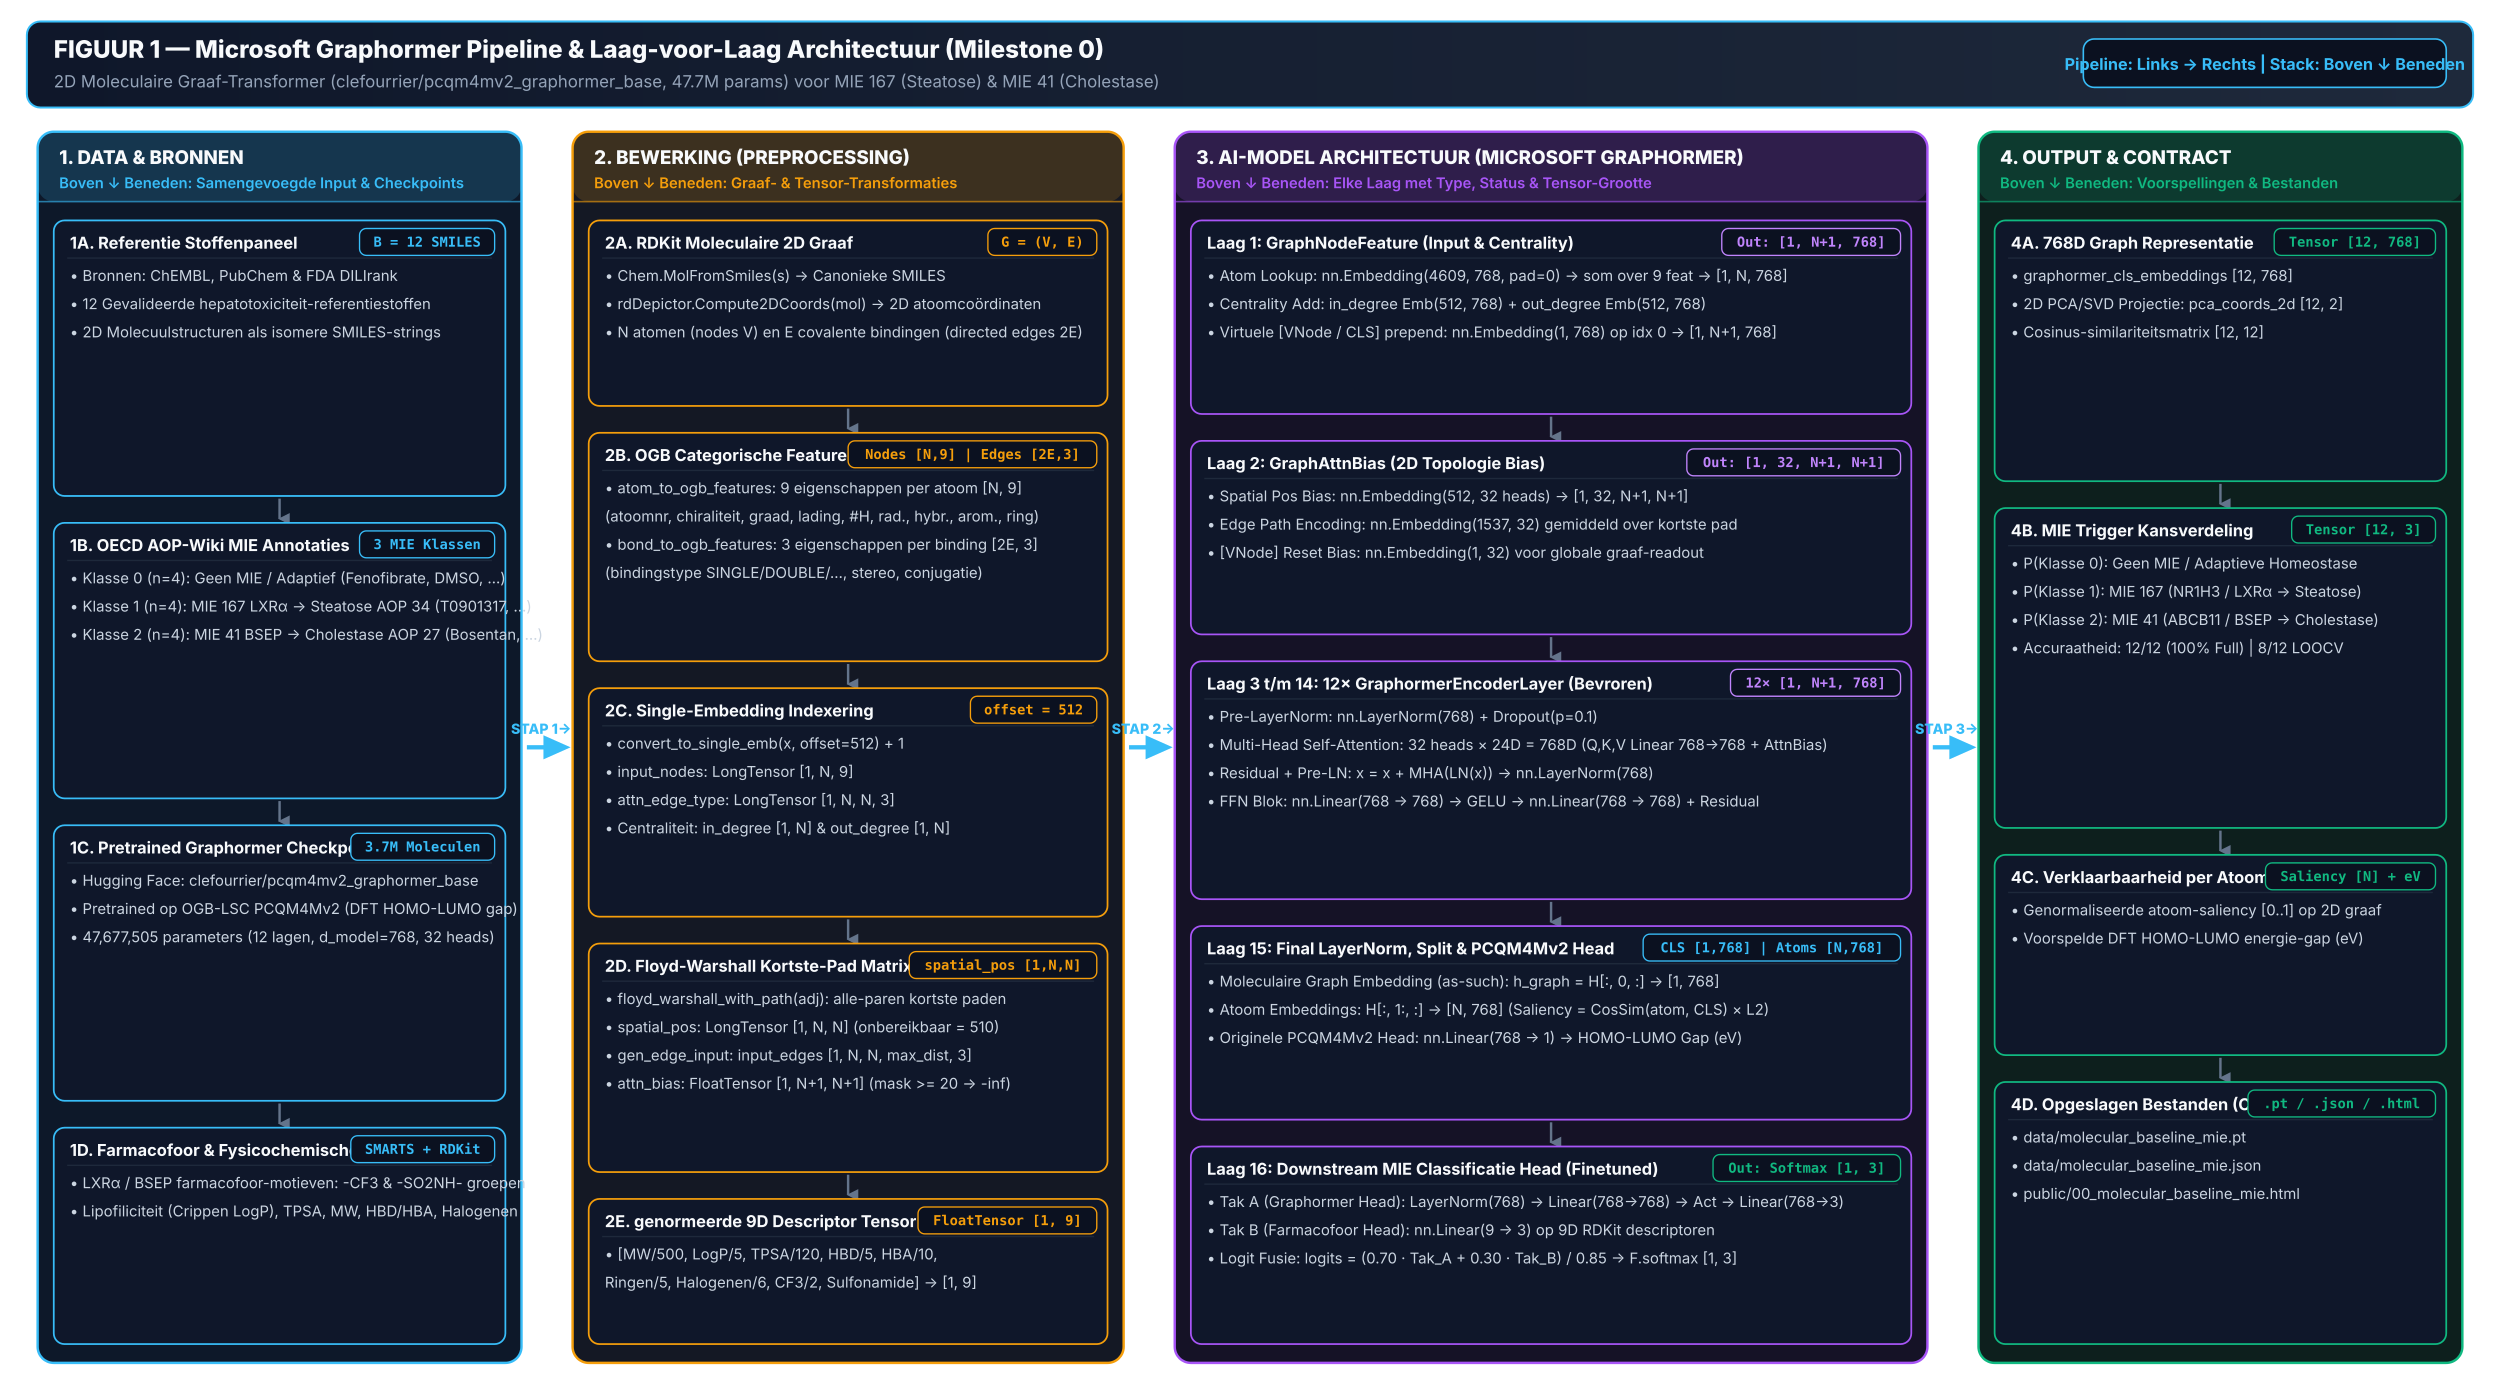
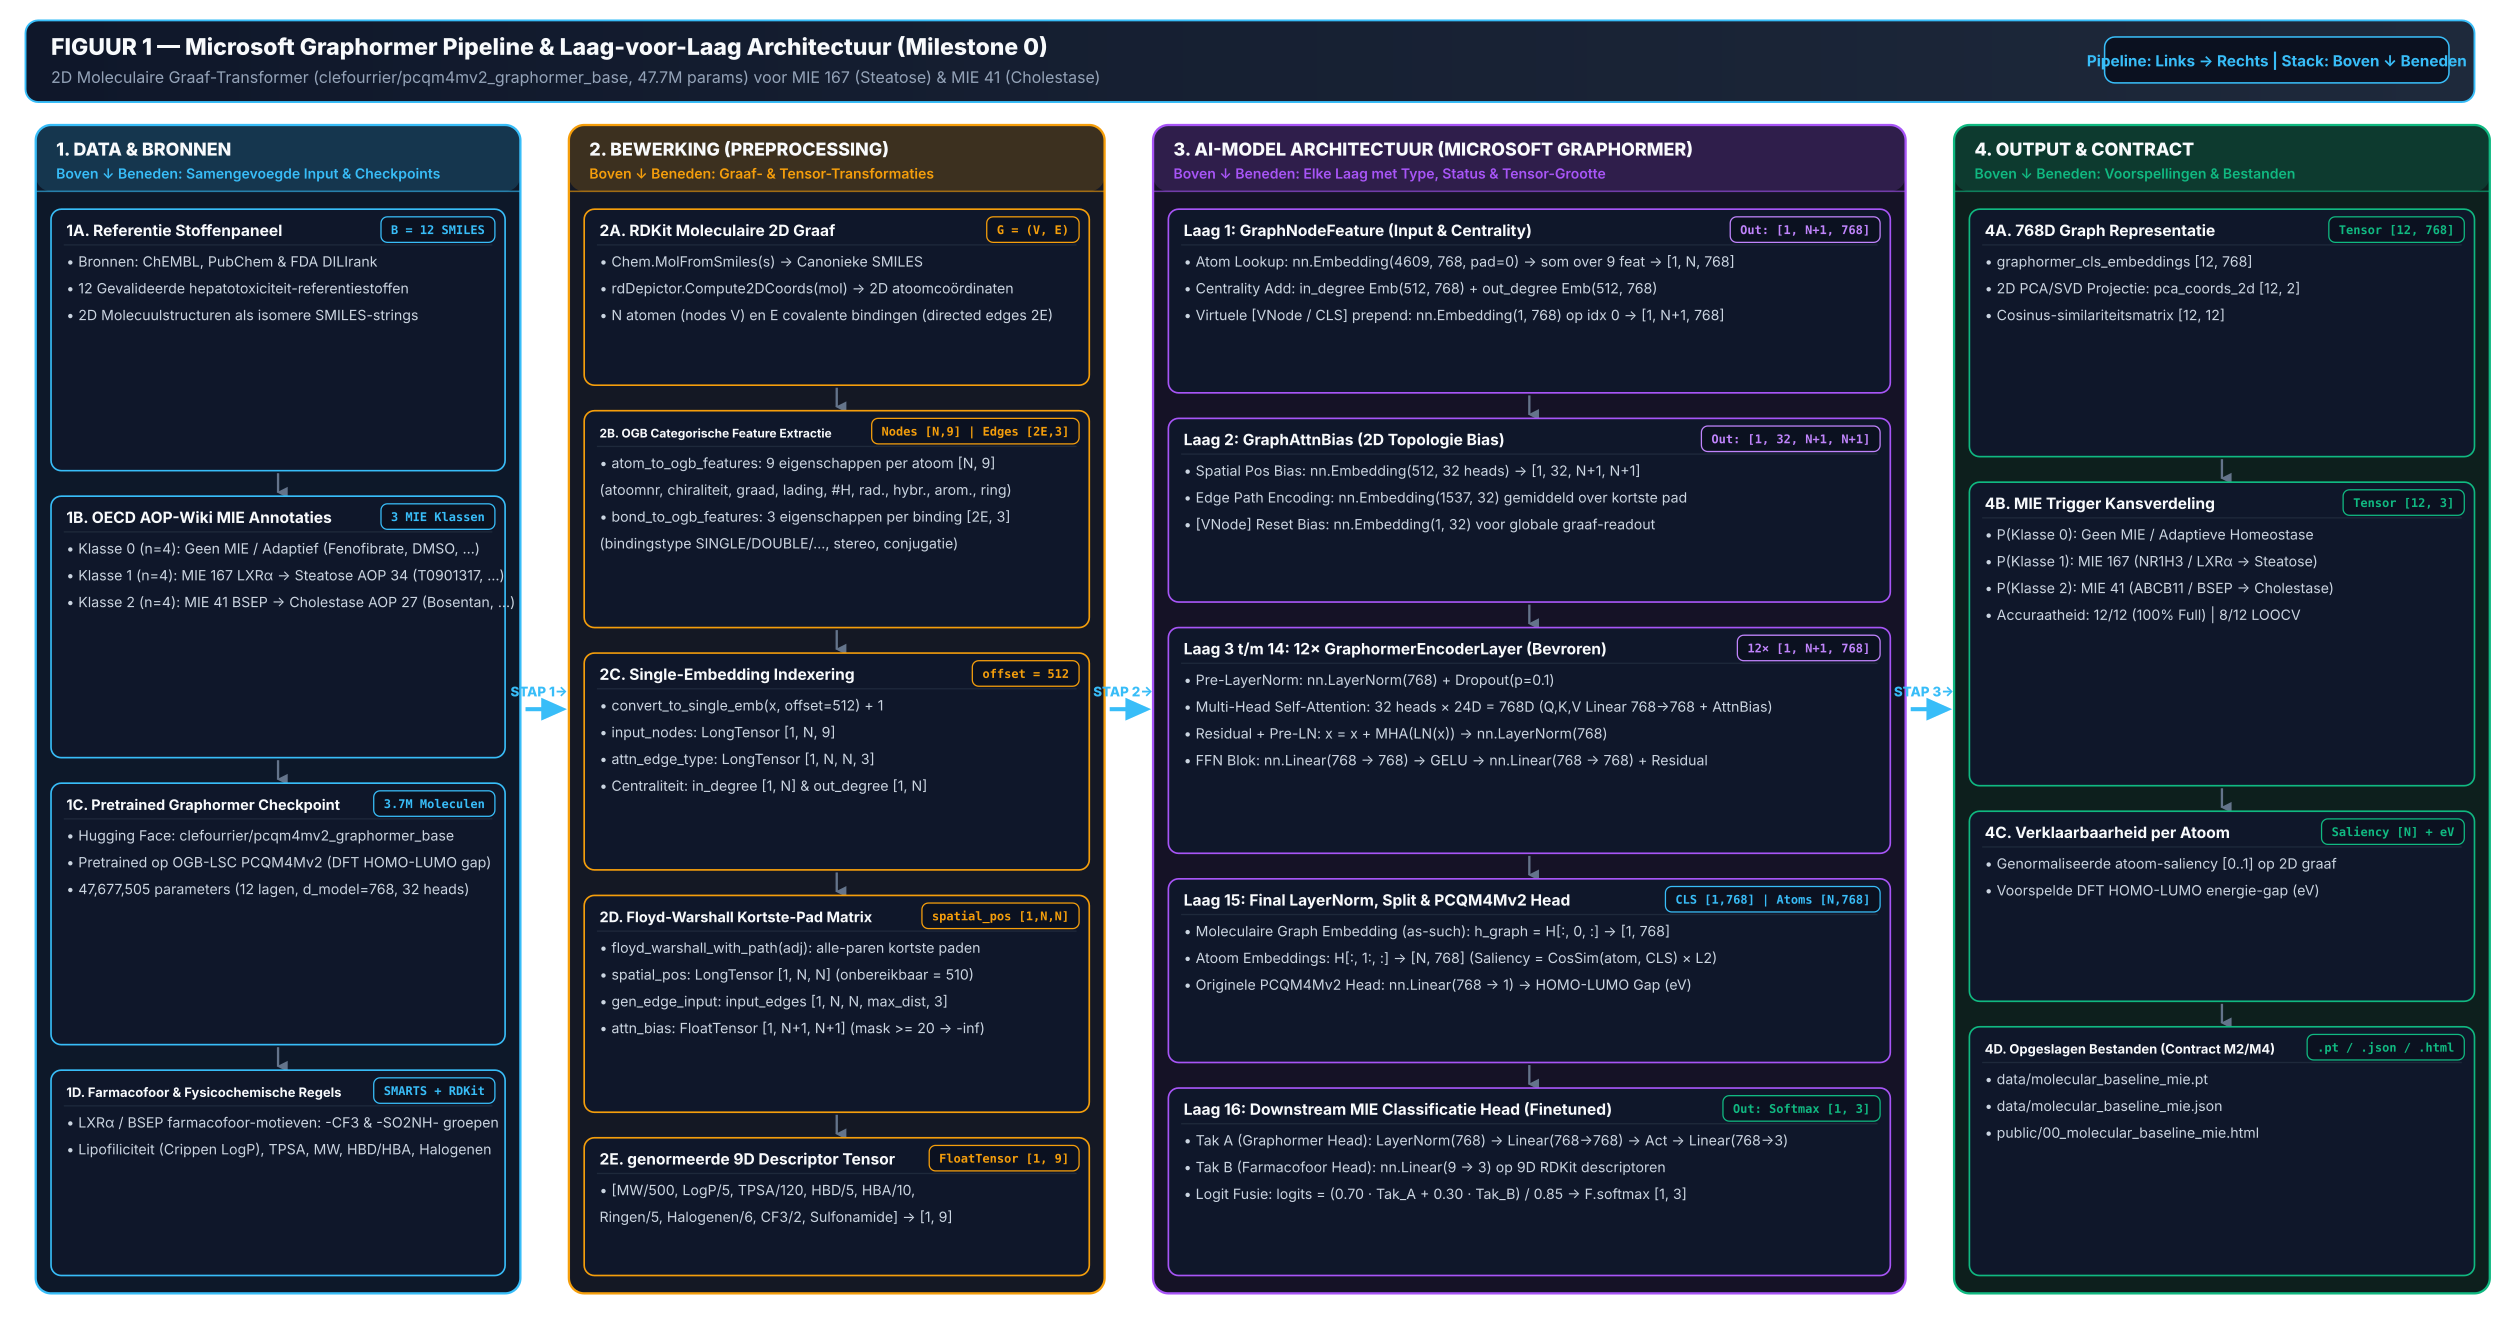
- <svg xmlns="http://www.w3.org/2000/svg" viewBox="0 0 1860 1040" width="100%" height="auto" style="background:#0B1120;border-radius:14px;border:1px solid #1E293B;font-family:'Inter',-apple-system,BlinkMacSystemFont,'Segoe UI',Roboto,sans-serif;">
+ <svg xmlns="http://www.w3.org/2000/svg" viewBox="0 0 1960 1040" width="100%" height="auto" style="background:#0B1120;border-radius:14px;border:1px solid #1E293B;font-family:'Inter',-apple-system,BlinkMacSystemFont,'Segoe UI',Roboto,sans-serif;">
  <defs>
    <marker id="arrow-lr" viewBox="0 0 10 10" refX="7" refY="5" markerWidth="7" markerHeight="7" orient="auto-start-reverse">
      <path d="M 0 1 L 9 5 L 0 9 z" fill="#38BDF8" />
    </marker>
    <marker id="arrow-tb" viewBox="0 0 10 10" refX="5" refY="7" markerWidth="6" markerHeight="6" orient="auto">
      <path d="M 1 0 L 9 0 L 5 8 z" fill="#64748B" />
    </marker>
    <linearGradient id="hdr-grad" x1="0%" y1="0%" x2="100%" y2="0%">
      <stop offset="0%" stop-color="#0F172A" />
      <stop offset="100%" stop-color="#1E293B" />
    </linearGradient>
  </defs>
-   <rect x="20" y="16" width="1820" height="64" rx="10" fill="url(#hdr-grad)" stroke="#38BDF8" stroke-width="1.5" />
+   <rect x="20" y="16" width="1920" height="64" rx="10" fill="url(#hdr-grad)" stroke="#38BDF8" stroke-width="1.5" />
  <text x="40" y="43" fill="#F8FAFC" font-size="18" font-weight="800">FIGUUR 1 — Microsoft Graphormer Pipeline &amp; Laag-voor-Laag Architectuur (Milestone 0)</text>
  <text x="40" y="65" fill="#94A3B8" font-size="12.5">2D Moleculaire Graaf-Transformer (clefourrier/pcqm4mv2_graphormer_base, 47.7M params) voor MIE 167 (Steatose) &amp; MIE 41 (Cholestase)</text>
-   <rect x="1550" y="29" width="270" height="36" rx="8" fill="#0B1120" stroke="#38BDF8" stroke-width="1.2" />
-   <text x="1685" y="52" text-anchor="middle" fill="#38BDF8" font-size="12" font-weight="700">Pipeline: Links → Rechts | Stack: Boven ↓ Beneden</text>
-   <rect x="28" y="98" width="360" height="916" rx="12" fill="#0D1829" stroke="#38BDF8" stroke-width="1.8" />
-   <rect x="28" y="98" width="360" height="52" rx="12" fill="#38BDF8" fill-opacity="0.18" />
-   <line x1="28" y1="150" x2="388" y2="150" stroke="#38BDF8" stroke-width="1.2" stroke-opacity="0.6" />
+   <rect x="1650" y="29" width="270" height="36" rx="8" fill="#0B1120" stroke="#38BDF8" stroke-width="1.2" />
+   <text x="1785" y="52" text-anchor="middle" fill="#38BDF8" font-size="12" font-weight="700">Pipeline: Links → Rechts | Stack: Boven ↓ Beneden</text>
+   <rect x="28" y="98" width="380" height="916" rx="12" fill="#0D1829" stroke="#38BDF8" stroke-width="1.8" />
+   <rect x="28" y="98" width="380" height="52" rx="12" fill="#38BDF8" fill-opacity="0.18" />
+   <line x1="28" y1="150" x2="408" y2="150" stroke="#38BDF8" stroke-width="1.2" stroke-opacity="0.6" />
  <text x="44" y="122" fill="#F8FAFC" font-size="14" font-weight="800">1. DATA &amp; BRONNEN</text>
  <text x="44" y="140" fill="#38BDF8" font-size="11" font-weight="600">Boven ↓ Beneden: Samengevoegde Input &amp; Checkpoints</text>
-   <rect x="40" y="164" width="336" height="205" rx="8" fill="#0F172A" stroke="#38BDF8" stroke-width="1.3" />
+   <rect x="40" y="164" width="356" height="205" rx="8" fill="#0F172A" stroke="#38BDF8" stroke-width="1.3" />
  <text x="52" y="185" fill="#F8FAFC" font-size="12.2" font-weight="700">1A. Referentie Stoffenpaneel</text>
-   <rect x="267.5" y="170" width="100.5" height="20" rx="5" fill="#0B1120" stroke="#38BDF8" stroke-width="1" />
-   <text x="317.8" y="183.5" text-anchor="middle" fill="#38BDF8" font-size="10.2" font-family="monospace" font-weight="700">B = 12 SMILES</text>
-   <line x1="50" y1="192" x2="366" y2="192" stroke="#1E293B" stroke-width="1" />
+   <rect x="298.7" y="170" width="89.3" height="20" rx="5" fill="#0B1120" stroke="#38BDF8" stroke-width="1" />
+   <text x="343.3" y="183.5" text-anchor="middle" fill="#38BDF8" font-size="9.4" font-family="monospace" font-weight="700">B = 12 SMILES</text>
+   <line x1="50" y1="192" x2="386" y2="192" stroke="#1E293B" stroke-width="1" />
  <text x="52" y="209.0" fill="#CBD5E1" font-size="11.1">• Bronnen: ChEMBL, PubChem &amp; FDA DILIrank</text>
  <text x="52" y="230.0" fill="#CBD5E1" font-size="11.1">• 12 Gevalideerde hepatotoxiciteit-referentiestoffen</text>
  <text x="52" y="251.0" fill="#CBD5E1" font-size="11.1">• 2D Molecuulstructuren als isomere SMILES-strings</text>
-   <line x1="208.0" y1="371" x2="208.0" y2="386" stroke="#64748B" stroke-width="1.8" marker-end="url(#arrow-tb)" />
-   <rect x="40" y="389" width="336" height="205" rx="8" fill="#0F172A" stroke="#38BDF8" stroke-width="1.3" />
+   <line x1="218.0" y1="371" x2="218.0" y2="386" stroke="#64748B" stroke-width="1.8" marker-end="url(#arrow-tb)" />
+   <rect x="40" y="389" width="356" height="205" rx="8" fill="#0F172A" stroke="#38BDF8" stroke-width="1.3" />
  <text x="52" y="410" fill="#F8FAFC" font-size="12.2" font-weight="700">1B. OECD AOP-Wiki MIE Annotaties</text>
-   <rect x="267.5" y="395" width="100.5" height="20" rx="5" fill="#0B1120" stroke="#38BDF8" stroke-width="1" />
-   <text x="317.8" y="408.5" text-anchor="middle" fill="#38BDF8" font-size="10.2" font-family="monospace" font-weight="700">3 MIE Klassen</text>
-   <line x1="50" y1="417" x2="366" y2="417" stroke="#1E293B" stroke-width="1" />
+   <rect x="298.7" y="395" width="89.3" height="20" rx="5" fill="#0B1120" stroke="#38BDF8" stroke-width="1" />
+   <text x="343.3" y="408.5" text-anchor="middle" fill="#38BDF8" font-size="9.4" font-family="monospace" font-weight="700">3 MIE Klassen</text>
+   <line x1="50" y1="417" x2="386" y2="417" stroke="#1E293B" stroke-width="1" />
  <text x="52" y="434.0" fill="#CBD5E1" font-size="11.1">• Klasse 0 (n=4): Geen MIE / Adaptief (Fenofibrate, DMSO, ...)</text>
  <text x="52" y="455.0" fill="#CBD5E1" font-size="11.1">• Klasse 1 (n=4): MIE 167 LXRα → Steatose AOP 34 (T0901317, ...)</text>
  <text x="52" y="476.0" fill="#CBD5E1" font-size="11.1">• Klasse 2 (n=4): MIE 41 BSEP → Cholestase AOP 27 (Bosentan, ...)</text>
-   <line x1="208.0" y1="596" x2="208.0" y2="611" stroke="#64748B" stroke-width="1.8" marker-end="url(#arrow-tb)" />
-   <rect x="40" y="614" width="336" height="205" rx="8" fill="#0F172A" stroke="#38BDF8" stroke-width="1.3" />
-   <text x="52" y="635" fill="#F8FAFC" font-size="12.2" font-weight="700">1C. Pretrained Graphormer Checkpoint</text>
-   <rect x="261.0" y="620" width="107.0" height="20" rx="5" fill="#0B1120" stroke="#38BDF8" stroke-width="1" />
-   <text x="314.5" y="633.5" text-anchor="middle" fill="#38BDF8" font-size="10.2" font-family="monospace" font-weight="700">3.7M Moleculen</text>
-   <line x1="50" y1="642" x2="366" y2="642" stroke="#1E293B" stroke-width="1" />
+   <line x1="218.0" y1="596" x2="218.0" y2="611" stroke="#64748B" stroke-width="1.8" marker-end="url(#arrow-tb)" />
+   <rect x="40" y="614" width="356" height="205" rx="8" fill="#0F172A" stroke="#38BDF8" stroke-width="1.3" />
+   <text x="52" y="635" fill="#F8FAFC" font-size="11.4" font-weight="700">1C. Pretrained Graphormer Checkpoint</text>
+   <rect x="293.0" y="620" width="95.0" height="20" rx="5" fill="#0B1120" stroke="#38BDF8" stroke-width="1" />
+   <text x="340.5" y="633.5" text-anchor="middle" fill="#38BDF8" font-size="9.4" font-family="monospace" font-weight="700">3.7M Moleculen</text>
+   <line x1="50" y1="642" x2="386" y2="642" stroke="#1E293B" stroke-width="1" />
  <text x="52" y="659.0" fill="#CBD5E1" font-size="11.1">• Hugging Face: clefourrier/pcqm4mv2_graphormer_base</text>
  <text x="52" y="680.0" fill="#CBD5E1" font-size="11.1">• Pretrained op OGB-LSC PCQM4Mv2 (DFT HOMO-LUMO gap)</text>
  <text x="52" y="701.0" fill="#CBD5E1" font-size="11.1">• 47,677,505 parameters (12 lagen, d_model=768, 32 heads)</text>
-   <line x1="208.0" y1="821" x2="208.0" y2="836" stroke="#64748B" stroke-width="1.8" marker-end="url(#arrow-tb)" />
-   <rect x="40" y="839" width="336" height="161" rx="8" fill="#0F172A" stroke="#38BDF8" stroke-width="1.3" />
-   <text x="52" y="860" fill="#F8FAFC" font-size="12.2" font-weight="700">1D. Farmacofoor &amp; Fysicochemische Regels</text>
-   <rect x="261.0" y="845" width="107.0" height="20" rx="5" fill="#0B1120" stroke="#38BDF8" stroke-width="1" />
-   <text x="314.5" y="858.5" text-anchor="middle" fill="#38BDF8" font-size="10.2" font-family="monospace" font-weight="700">SMARTS + RDKit</text>
-   <line x1="50" y1="867" x2="366" y2="867" stroke="#1E293B" stroke-width="1" />
+   <line x1="218.0" y1="821" x2="218.0" y2="836" stroke="#64748B" stroke-width="1.8" marker-end="url(#arrow-tb)" />
+   <rect x="40" y="839" width="356" height="161" rx="8" fill="#0F172A" stroke="#38BDF8" stroke-width="1.3" />
+   <text x="52" y="860" fill="#F8FAFC" font-size="10.2" font-weight="700">1D. Farmacofoor &amp; Fysicochemische Regels</text>
+   <rect x="293.0" y="845" width="95.0" height="20" rx="5" fill="#0B1120" stroke="#38BDF8" stroke-width="1" />
+   <text x="340.5" y="858.5" text-anchor="middle" fill="#38BDF8" font-size="9.4" font-family="monospace" font-weight="700">SMARTS + RDKit</text>
+   <line x1="50" y1="867" x2="386" y2="867" stroke="#1E293B" stroke-width="1" />
  <text x="52" y="884.0" fill="#CBD5E1" font-size="11.1">• LXRα / BSEP farmacofoor-motieven: -CF3 &amp; -SO2NH- groepen</text>
  <text x="52" y="905.0" fill="#CBD5E1" font-size="11.1">• Lipofiliciteit (Crippen LogP), TPSA, MW, HBD/HBA, Halogenen</text>
-   <line x1="392" y1="556.0" x2="420" y2="556.0" stroke="#38BDF8" stroke-width="3.2" marker-end="url(#arrow-lr)" />
-   <text x="406.0" y="546.0" text-anchor="middle" fill="#38BDF8" font-size="10.5" font-weight="800">STAP 1→2</text>
-   <rect x="426" y="98" width="410" height="916" rx="12" fill="#141824" stroke="#F59E0B" stroke-width="1.8" />
-   <rect x="426" y="98" width="410" height="52" rx="12" fill="#F59E0B" fill-opacity="0.18" />
-   <line x1="426" y1="150" x2="836" y2="150" stroke="#F59E0B" stroke-width="1.2" stroke-opacity="0.6" />
-   <text x="442" y="122" fill="#F8FAFC" font-size="14" font-weight="800">2. BEWERKING (PREPROCESSING)</text>
-   <text x="442" y="140" fill="#F59E0B" font-size="11" font-weight="600">Boven ↓ Beneden: Graaf- &amp; Tensor-Transformaties</text>
-   <rect x="438" y="164" width="386" height="138" rx="8" fill="#0F172A" stroke="#F59E0B" stroke-width="1.3" />
-   <text x="450" y="185" fill="#F8FAFC" font-size="12.2" font-weight="700">2A. RDKit Moleculaire 2D Graaf</text>
-   <rect x="735.0" y="170" width="81.0" height="20" rx="5" fill="#0B1120" stroke="#F59E0B" stroke-width="1" />
-   <text x="775.5" y="183.5" text-anchor="middle" fill="#F59E0B" font-size="10.2" font-family="monospace" font-weight="700">G = (V, E)</text>
-   <line x1="448" y1="192" x2="814" y2="192" stroke="#1E293B" stroke-width="1" />
-   <text x="450" y="209.0" fill="#CBD5E1" font-size="11.1">• Chem.MolFromSmiles(s) → Canonieke SMILES</text>
-   <text x="450" y="230.0" fill="#CBD5E1" font-size="11.1">• rdDepictor.Compute2DCoords(mol) → 2D atoomcoördinaten</text>
-   <text x="450" y="251.0" fill="#CBD5E1" font-size="11.1">• N atomen (nodes V) en E covalente bindingen (directed edges 2E)</text>
-   <line x1="631.0" y1="304" x2="631.0" y2="319" stroke="#64748B" stroke-width="1.8" marker-end="url(#arrow-tb)" />
-   <rect x="438" y="322" width="386" height="170" rx="8" fill="#0F172A" stroke="#F59E0B" stroke-width="1.3" />
-   <text x="450" y="343" fill="#F8FAFC" font-size="12.2" font-weight="700">2B. OGB Categorische Feature Extractie</text>
-   <rect x="631.0" y="328" width="185.0" height="20" rx="5" fill="#0B1120" stroke="#F59E0B" stroke-width="1" />
-   <text x="723.5" y="341.5" text-anchor="middle" fill="#F59E0B" font-size="10.2" font-family="monospace" font-weight="700">Nodes [N,9] | Edges [2E,3]</text>
-   <line x1="448" y1="350" x2="814" y2="350" stroke="#1E293B" stroke-width="1" />
-   <text x="450" y="367.0" fill="#CBD5E1" font-size="11.1">• atom_to_ogb_features: 9 eigenschappen per atoom [N, 9]</text>
-   <text x="450" y="388.0" fill="#CBD5E1" font-size="11.1">  (atoomnr, chiraliteit, graad, lading, #H, rad., hybr., arom., ring)</text>
-   <text x="450" y="409.0" fill="#CBD5E1" font-size="11.1">• bond_to_ogb_features: 3 eigenschappen per binding [2E, 3]</text>
-   <text x="450" y="430.0" fill="#CBD5E1" font-size="11.1">  (bindingstype SINGLE/DOUBLE/..., stereo, conjugatie)</text>
-   <line x1="631.0" y1="494" x2="631.0" y2="509" stroke="#64748B" stroke-width="1.8" marker-end="url(#arrow-tb)" />
-   <rect x="438" y="512" width="386" height="170" rx="8" fill="#0F172A" stroke="#F59E0B" stroke-width="1.3" />
-   <text x="450" y="533" fill="#F8FAFC" font-size="12.2" font-weight="700">2C. Single-Embedding Indexering</text>
-   <rect x="722.0" y="518" width="94.0" height="20" rx="5" fill="#0B1120" stroke="#F59E0B" stroke-width="1" />
-   <text x="769.0" y="531.5" text-anchor="middle" fill="#F59E0B" font-size="10.2" font-family="monospace" font-weight="700">offset = 512</text>
-   <line x1="448" y1="540" x2="814" y2="540" stroke="#1E293B" stroke-width="1" />
-   <text x="450" y="557.0" fill="#CBD5E1" font-size="11.1">• convert_to_single_emb(x, offset=512) + 1</text>
-   <text x="450" y="578.0" fill="#CBD5E1" font-size="11.1">• input_nodes: LongTensor [1, N, 9]</text>
-   <text x="450" y="599.0" fill="#CBD5E1" font-size="11.1">• attn_edge_type: LongTensor [1, N, N, 3]</text>
-   <text x="450" y="620.0" fill="#CBD5E1" font-size="11.1">• Centraliteit: in_degree [1, N] &amp; out_degree [1, N]</text>
-   <line x1="631.0" y1="684" x2="631.0" y2="699" stroke="#64748B" stroke-width="1.8" marker-end="url(#arrow-tb)" />
-   <rect x="438" y="702" width="386" height="170" rx="8" fill="#0F172A" stroke="#F59E0B" stroke-width="1.3" />
-   <text x="450" y="723" fill="#F8FAFC" font-size="12.2" font-weight="700">2D. Floyd-Warshall Kortste-Pad Matrix</text>
-   <rect x="676.5" y="708" width="139.5" height="20" rx="5" fill="#0B1120" stroke="#F59E0B" stroke-width="1" />
-   <text x="746.2" y="721.5" text-anchor="middle" fill="#F59E0B" font-size="10.2" font-family="monospace" font-weight="700">spatial_pos [1,N,N]</text>
-   <line x1="448" y1="730" x2="814" y2="730" stroke="#1E293B" stroke-width="1" />
-   <text x="450" y="747.0" fill="#CBD5E1" font-size="11.1">• floyd_warshall_with_path(adj): alle-paren kortste paden</text>
-   <text x="450" y="768.0" fill="#CBD5E1" font-size="11.1">• spatial_pos: LongTensor [1, N, N] (onbereikbaar = 510)</text>
-   <text x="450" y="789.0" fill="#CBD5E1" font-size="11.1">• gen_edge_input: input_edges [1, N, N, max_dist, 3]</text>
-   <text x="450" y="810.0" fill="#CBD5E1" font-size="11.1">• attn_bias: FloatTensor [1, N+1, N+1] (mask &gt;= 20 → -inf)</text>
-   <line x1="631.0" y1="874" x2="631.0" y2="889" stroke="#64748B" stroke-width="1.8" marker-end="url(#arrow-tb)" />
-   <rect x="438" y="892" width="386" height="108" rx="8" fill="#0F172A" stroke="#F59E0B" stroke-width="1.3" />
-   <text x="450" y="913" fill="#F8FAFC" font-size="12.2" font-weight="700">2E. genormeerde 9D Descriptor Tensor</text>
-   <rect x="683.0" y="898" width="133.0" height="20" rx="5" fill="#0B1120" stroke="#F59E0B" stroke-width="1" />
-   <text x="749.5" y="911.5" text-anchor="middle" fill="#F59E0B" font-size="10.2" font-family="monospace" font-weight="700">FloatTensor [1, 9]</text>
-   <line x1="448" y1="920" x2="814" y2="920" stroke="#1E293B" stroke-width="1" />
-   <text x="450" y="937.0" fill="#CBD5E1" font-size="11.1">• [MW/500, LogP/5, TPSA/120, HBD/5, HBA/10,</text>
-   <text x="450" y="958.0" fill="#CBD5E1" font-size="11.1">   Ringen/5, Halogenen/6, CF3/2, Sulfonamide] → [1, 9]</text>
-   <line x1="840" y1="556.0" x2="868" y2="556.0" stroke="#38BDF8" stroke-width="3.2" marker-end="url(#arrow-lr)" />
-   <text x="854.0" y="546.0" text-anchor="middle" fill="#38BDF8" font-size="10.5" font-weight="800">STAP 2→3</text>
-   <rect x="874" y="98" width="560" height="916" rx="12" fill="#151226" stroke="#A855F7" stroke-width="1.8" />
-   <rect x="874" y="98" width="560" height="52" rx="12" fill="#A855F7" fill-opacity="0.18" />
-   <line x1="874" y1="150" x2="1434" y2="150" stroke="#A855F7" stroke-width="1.2" stroke-opacity="0.6" />
-   <text x="890" y="122" fill="#F8FAFC" font-size="14" font-weight="800">3. AI-MODEL ARCHITECTUUR (MICROSOFT GRAPHORMER)</text>
-   <text x="890" y="140" fill="#A855F7" font-size="11" font-weight="600">Boven ↓ Beneden: Elke Laag met Type, Status &amp; Tensor-Grootte</text>
-   <rect x="886" y="164" width="536" height="144" rx="8" fill="#0F172A" stroke="#A855F7" stroke-width="1.3" />
-   <text x="898" y="185" fill="#F8FAFC" font-size="12.2" font-weight="700">Laag 1: GraphNodeFeature (Input &amp; Centrality)</text>
-   <rect x="1281.0" y="170" width="133.0" height="20" rx="5" fill="#0B1120" stroke="#C084FC" stroke-width="1" />
-   <text x="1347.5" y="183.5" text-anchor="middle" fill="#C084FC" font-size="10.2" font-family="monospace" font-weight="700">Out: [1, N+1, 768]</text>
-   <line x1="896" y1="192" x2="1412" y2="192" stroke="#1E293B" stroke-width="1" />
-   <text x="898" y="209.0" fill="#CBD5E1" font-size="11.1">• Atom Lookup: nn.Embedding(4609, 768, pad=0) → som over 9 feat → [1, N, 768]</text>
-   <text x="898" y="230.0" fill="#CBD5E1" font-size="11.1">• Centrality Add: in_degree Emb(512, 768) + out_degree Emb(512, 768)</text>
-   <text x="898" y="251.0" fill="#CBD5E1" font-size="11.1">• Virtuele [VNode / CLS] prepend: nn.Embedding(1, 768) op idx 0 → [1, N+1, 768]</text>
-   <line x1="1154.0" y1="310" x2="1154.0" y2="325" stroke="#64748B" stroke-width="1.8" marker-end="url(#arrow-tb)" />
-   <rect x="886" y="328" width="536" height="144" rx="8" fill="#0F172A" stroke="#A855F7" stroke-width="1.3" />
-   <text x="898" y="349" fill="#F8FAFC" font-size="12.2" font-weight="700">Laag 2: GraphAttnBias (2D Topologie Bias)</text>
-   <rect x="1255.0" y="334" width="159.0" height="20" rx="5" fill="#0B1120" stroke="#C084FC" stroke-width="1" />
-   <text x="1334.5" y="347.5" text-anchor="middle" fill="#C084FC" font-size="10.2" font-family="monospace" font-weight="700">Out: [1, 32, N+1, N+1]</text>
-   <line x1="896" y1="356" x2="1412" y2="356" stroke="#1E293B" stroke-width="1" />
-   <text x="898" y="373.0" fill="#CBD5E1" font-size="11.1">• Spatial Pos Bias: nn.Embedding(512, 32 heads) → [1, 32, N+1, N+1]</text>
-   <text x="898" y="394.0" fill="#CBD5E1" font-size="11.1">• Edge Path Encoding: nn.Embedding(1537, 32) gemiddeld over kortste pad</text>
-   <text x="898" y="415.0" fill="#CBD5E1" font-size="11.1">• [VNode] Reset Bias: nn.Embedding(1, 32) voor globale graaf-readout</text>
-   <line x1="1154.0" y1="474" x2="1154.0" y2="489" stroke="#64748B" stroke-width="1.8" marker-end="url(#arrow-tb)" />
-   <rect x="886" y="492" width="536" height="177" rx="8" fill="#0F172A" stroke="#A855F7" stroke-width="1.3" />
-   <text x="898" y="513" fill="#F8FAFC" font-size="12.2" font-weight="700">Laag 3 t/m 14: 12× GraphormerEncoderLayer (Bevroren)</text>
-   <rect x="1287.5" y="498" width="126.5" height="20" rx="5" fill="#0B1120" stroke="#C084FC" stroke-width="1" />
-   <text x="1350.8" y="511.5" text-anchor="middle" fill="#C084FC" font-size="10.2" font-family="monospace" font-weight="700">12× [1, N+1, 768]</text>
-   <line x1="896" y1="520" x2="1412" y2="520" stroke="#1E293B" stroke-width="1" />
-   <text x="898" y="537.0" fill="#CBD5E1" font-size="11.1">• Pre-LayerNorm: nn.LayerNorm(768) + Dropout(p=0.1)</text>
-   <text x="898" y="558.0" fill="#CBD5E1" font-size="11.1">• Multi-Head Self-Attention: 32 heads × 24D = 768D (Q,K,V Linear 768→768 + AttnBias)</text>
-   <text x="898" y="579.0" fill="#CBD5E1" font-size="11.1">• Residual + Pre-LN: x = x + MHA(LN(x)) → nn.LayerNorm(768)</text>
-   <text x="898" y="600.0" fill="#CBD5E1" font-size="11.1">• FFN Blok: nn.Linear(768 → 768) → GELU → nn.Linear(768 → 768) + Residual</text>
-   <line x1="1154.0" y1="671" x2="1154.0" y2="686" stroke="#64748B" stroke-width="1.8" marker-end="url(#arrow-tb)" />
-   <rect x="886" y="689" width="536" height="144" rx="8" fill="#0F172A" stroke="#A855F7" stroke-width="1.3" />
-   <text x="898" y="710" fill="#F8FAFC" font-size="12.2" font-weight="700">Laag 15: Final LayerNorm, Split &amp; PCQM4Mv2 Head</text>
-   <rect x="1222.5" y="695" width="191.5" height="20" rx="5" fill="#0B1120" stroke="#38BDF8" stroke-width="1" />
-   <text x="1318.2" y="708.5" text-anchor="middle" fill="#38BDF8" font-size="10.2" font-family="monospace" font-weight="700">CLS [1,768] | Atoms [N,768]</text>
-   <line x1="896" y1="717" x2="1412" y2="717" stroke="#1E293B" stroke-width="1" />
-   <text x="898" y="734.0" fill="#CBD5E1" font-size="11.1">• Moleculaire Graph Embedding (as-such): h_graph = H[:, 0, :] → [1, 768]</text>
-   <text x="898" y="755.0" fill="#CBD5E1" font-size="11.1">• Atoom Embeddings: H[:, 1:, :] → [N, 768] (Saliency = CosSim(atom, CLS) × L2)</text>
-   <text x="898" y="776.0" fill="#CBD5E1" font-size="11.1">• Originele PCQM4Mv2 Head: nn.Linear(768 → 1) → HOMO-LUMO Gap (eV)</text>
-   <line x1="1154.0" y1="835" x2="1154.0" y2="850" stroke="#64748B" stroke-width="1.8" marker-end="url(#arrow-tb)" />
-   <rect x="886" y="853" width="536" height="147" rx="8" fill="#0F172A" stroke="#A855F7" stroke-width="1.3" />
-   <text x="898" y="874" fill="#F8FAFC" font-size="12.2" font-weight="700">Laag 16: Downstream MIE Classificatie Head (Finetuned)</text>
-   <rect x="1274.5" y="859" width="139.5" height="20" rx="5" fill="#0B1120" stroke="#10B981" stroke-width="1" />
-   <text x="1344.2" y="872.5" text-anchor="middle" fill="#10B981" font-size="10.2" font-family="monospace" font-weight="700">Out: Softmax [1, 3]</text>
-   <line x1="896" y1="881" x2="1412" y2="881" stroke="#1E293B" stroke-width="1" />
-   <text x="898" y="898.0" fill="#CBD5E1" font-size="11.1">• Tak A (Graphormer Head): LayerNorm(768) → Linear(768→768) → Act → Linear(768→3)</text>
-   <text x="898" y="919.0" fill="#CBD5E1" font-size="11.1">• Tak B (Farmacofoor Head): nn.Linear(9 → 3) op 9D RDKit descriptoren</text>
-   <text x="898" y="940.0" fill="#CBD5E1" font-size="11.1">• Logit Fusie: logits = (0.70 · Tak_A + 0.30 · Tak_B) / 0.85 → F.softmax [1, 3]</text>
-   <line x1="1438" y1="556.0" x2="1466" y2="556.0" stroke="#38BDF8" stroke-width="3.2" marker-end="url(#arrow-lr)" />
-   <text x="1452.0" y="546.0" text-anchor="middle" fill="#38BDF8" font-size="10.5" font-weight="800">STAP 3→4</text>
-   <rect x="1472" y="98" width="360" height="916" rx="12" fill="#0D1F1D" stroke="#10B981" stroke-width="1.8" />
-   <rect x="1472" y="98" width="360" height="52" rx="12" fill="#10B981" fill-opacity="0.18" />
-   <line x1="1472" y1="150" x2="1832" y2="150" stroke="#10B981" stroke-width="1.2" stroke-opacity="0.6" />
-   <text x="1488" y="122" fill="#F8FAFC" font-size="14" font-weight="800">4. OUTPUT &amp; CONTRACT</text>
-   <text x="1488" y="140" fill="#10B981" font-size="11" font-weight="600">Boven ↓ Beneden: Voorspellingen &amp; Bestanden</text>
-   <rect x="1484" y="164" width="336" height="194" rx="8" fill="#0F172A" stroke="#10B981" stroke-width="1.3" />
-   <text x="1496" y="185" fill="#F8FAFC" font-size="12.2" font-weight="700">4A. 768D Graph Representatie</text>
-   <rect x="1692.0" y="170" width="120.0" height="20" rx="5" fill="#0B1120" stroke="#10B981" stroke-width="1" />
-   <text x="1752.0" y="183.5" text-anchor="middle" fill="#10B981" font-size="10.2" font-family="monospace" font-weight="700">Tensor [12, 768]</text>
-   <line x1="1494" y1="192" x2="1810" y2="192" stroke="#1E293B" stroke-width="1" />
-   <text x="1496" y="209.0" fill="#CBD5E1" font-size="11.1">• graphormer_cls_embeddings [12, 768]</text>
-   <text x="1496" y="230.0" fill="#CBD5E1" font-size="11.1">• 2D PCA/SVD Projectie: pca_coords_2d [12, 2]</text>
-   <text x="1496" y="251.0" fill="#CBD5E1" font-size="11.1">• Cosinus-similariteitsmatrix [12, 12]</text>
-   <line x1="1652.0" y1="360" x2="1652.0" y2="375" stroke="#64748B" stroke-width="1.8" marker-end="url(#arrow-tb)" />
-   <rect x="1484" y="378" width="336" height="238" rx="8" fill="#0F172A" stroke="#10B981" stroke-width="1.3" />
-   <text x="1496" y="399" fill="#F8FAFC" font-size="12.2" font-weight="700">4B. MIE Trigger Kansverdeling</text>
-   <rect x="1705.0" y="384" width="107.0" height="20" rx="5" fill="#0B1120" stroke="#10B981" stroke-width="1" />
-   <text x="1758.5" y="397.5" text-anchor="middle" fill="#10B981" font-size="10.2" font-family="monospace" font-weight="700">Tensor [12, 3]</text>
-   <line x1="1494" y1="406" x2="1810" y2="406" stroke="#1E293B" stroke-width="1" />
-   <text x="1496" y="423.0" fill="#CBD5E1" font-size="11.1">• P(Klasse 0): Geen MIE / Adaptieve Homeostase</text>
-   <text x="1496" y="444.0" fill="#CBD5E1" font-size="11.1">• P(Klasse 1): MIE 167 (NR1H3 / LXRα → Steatose)</text>
-   <text x="1496" y="465.0" fill="#CBD5E1" font-size="11.1">• P(Klasse 2): MIE 41 (ABCB11 / BSEP → Cholestase)</text>
-   <text x="1496" y="486.0" fill="#CBD5E1" font-size="11.1">• Accuraatheid: 12/12 (100% Full) | 8/12 LOOCV</text>
-   <line x1="1652.0" y1="618" x2="1652.0" y2="633" stroke="#64748B" stroke-width="1.8" marker-end="url(#arrow-tb)" />
-   <rect x="1484" y="636" width="336" height="149" rx="8" fill="#0F172A" stroke="#10B981" stroke-width="1.3" />
-   <text x="1496" y="657" fill="#F8FAFC" font-size="12.2" font-weight="700">4C. Verklaarbaarheid per Atoom</text>
-   <rect x="1685.5" y="642" width="126.5" height="20" rx="5" fill="#0B1120" stroke="#10B981" stroke-width="1" />
-   <text x="1748.8" y="655.5" text-anchor="middle" fill="#10B981" font-size="10.2" font-family="monospace" font-weight="700">Saliency [N] + eV</text>
-   <line x1="1494" y1="664" x2="1810" y2="664" stroke="#1E293B" stroke-width="1" />
-   <text x="1496" y="681.0" fill="#CBD5E1" font-size="11.1">• Genormaliseerde atoom-saliency [0..1] op 2D graaf</text>
-   <text x="1496" y="702.0" fill="#CBD5E1" font-size="11.1">• Voorspelde DFT HOMO-LUMO energie-gap (eV)</text>
-   <line x1="1652.0" y1="787" x2="1652.0" y2="802" stroke="#64748B" stroke-width="1.8" marker-end="url(#arrow-tb)" />
-   <rect x="1484" y="805" width="336" height="195" rx="8" fill="#0F172A" stroke="#10B981" stroke-width="1.3" />
-   <text x="1496" y="826" fill="#F8FAFC" font-size="12.2" font-weight="700">4D. Opgeslagen Bestanden (Contract M2/M4)</text>
-   <rect x="1672.5" y="811" width="139.5" height="20" rx="5" fill="#0B1120" stroke="#10B981" stroke-width="1" />
-   <text x="1742.2" y="824.5" text-anchor="middle" fill="#10B981" font-size="10.2" font-family="monospace" font-weight="700">.pt / .json / .html</text>
-   <line x1="1494" y1="833" x2="1810" y2="833" stroke="#1E293B" stroke-width="1" />
-   <text x="1496" y="850.0" fill="#CBD5E1" font-size="11.1">• data/molecular_baseline_mie.pt</text>
-   <text x="1496" y="871.0" fill="#CBD5E1" font-size="11.1">• data/molecular_baseline_mie.json</text>
-   <text x="1496" y="892.0" fill="#CBD5E1" font-size="11.1">• public/00_molecular_baseline_mie.html</text>
+   <line x1="412" y1="556.0" x2="440" y2="556.0" stroke="#38BDF8" stroke-width="3.2" marker-end="url(#arrow-lr)" />
+   <text x="426.0" y="546.0" text-anchor="middle" fill="#38BDF8" font-size="10.5" font-weight="800">STAP 1→2</text>
+   <rect x="446" y="98" width="420" height="916" rx="12" fill="#141824" stroke="#F59E0B" stroke-width="1.8" />
+   <rect x="446" y="98" width="420" height="52" rx="12" fill="#F59E0B" fill-opacity="0.18" />
+   <line x1="446" y1="150" x2="866" y2="150" stroke="#F59E0B" stroke-width="1.2" stroke-opacity="0.6" />
+   <text x="462" y="122" fill="#F8FAFC" font-size="14" font-weight="800">2. BEWERKING (PREPROCESSING)</text>
+   <text x="462" y="140" fill="#F59E0B" font-size="11" font-weight="600">Boven ↓ Beneden: Graaf- &amp; Tensor-Transformaties</text>
+   <rect x="458" y="164" width="396" height="138" rx="8" fill="#0F172A" stroke="#F59E0B" stroke-width="1.3" />
+   <text x="470" y="185" fill="#F8FAFC" font-size="12.2" font-weight="700">2A. RDKit Moleculaire 2D Graaf</text>
+   <rect x="773.6" y="170" width="72.4" height="20" rx="5" fill="#0B1120" stroke="#F59E0B" stroke-width="1" />
+   <text x="809.8" y="183.5" text-anchor="middle" fill="#F59E0B" font-size="9.4" font-family="monospace" font-weight="700">G = (V, E)</text>
+   <line x1="468" y1="192" x2="844" y2="192" stroke="#1E293B" stroke-width="1" />
+   <text x="470" y="209.0" fill="#CBD5E1" font-size="11.1">• Chem.MolFromSmiles(s) → Canonieke SMILES</text>
+   <text x="470" y="230.0" fill="#CBD5E1" font-size="11.1">• rdDepictor.Compute2DCoords(mol) → 2D atoomcoördinaten</text>
+   <text x="470" y="251.0" fill="#CBD5E1" font-size="11.1">• N atomen (nodes V) en E covalente bindingen (directed edges 2E)</text>
+   <line x1="656.0" y1="304" x2="656.0" y2="319" stroke="#64748B" stroke-width="1.8" marker-end="url(#arrow-tb)" />
+   <rect x="458" y="322" width="396" height="170" rx="8" fill="#0F172A" stroke="#F59E0B" stroke-width="1.3" />
+   <text x="470" y="343" fill="#F8FAFC" font-size="9.4" font-weight="700">2B. OGB Categorische Feature Extractie</text>
+   <rect x="683.4" y="328" width="162.6" height="20" rx="5" fill="#0B1120" stroke="#F59E0B" stroke-width="1" />
+   <text x="764.7" y="341.5" text-anchor="middle" fill="#F59E0B" font-size="9.4" font-family="monospace" font-weight="700">Nodes [N,9] | Edges [2E,3]</text>
+   <line x1="468" y1="350" x2="844" y2="350" stroke="#1E293B" stroke-width="1" />
+   <text x="470" y="367.0" fill="#CBD5E1" font-size="11.1">• atom_to_ogb_features: 9 eigenschappen per atoom [N, 9]</text>
+   <text x="470" y="388.0" fill="#CBD5E1" font-size="11.1">  (atoomnr, chiraliteit, graad, lading, #H, rad., hybr., arom., ring)</text>
+   <text x="470" y="409.0" fill="#CBD5E1" font-size="11.1">• bond_to_ogb_features: 3 eigenschappen per binding [2E, 3]</text>
+   <text x="470" y="430.0" fill="#CBD5E1" font-size="11.1">  (bindingstype SINGLE/DOUBLE/..., stereo, conjugatie)</text>
+   <line x1="656.0" y1="494" x2="656.0" y2="509" stroke="#64748B" stroke-width="1.8" marker-end="url(#arrow-tb)" />
+   <rect x="458" y="512" width="396" height="170" rx="8" fill="#0F172A" stroke="#F59E0B" stroke-width="1.3" />
+   <text x="470" y="533" fill="#F8FAFC" font-size="12.2" font-weight="700">2C. Single-Embedding Indexering</text>
+   <rect x="762.3" y="518" width="83.7" height="20" rx="5" fill="#0B1120" stroke="#F59E0B" stroke-width="1" />
+   <text x="804.2" y="531.5" text-anchor="middle" fill="#F59E0B" font-size="9.4" font-family="monospace" font-weight="700">offset = 512</text>
+   <line x1="468" y1="540" x2="844" y2="540" stroke="#1E293B" stroke-width="1" />
+   <text x="470" y="557.0" fill="#CBD5E1" font-size="11.1">• convert_to_single_emb(x, offset=512) + 1</text>
+   <text x="470" y="578.0" fill="#CBD5E1" font-size="11.1">• input_nodes: LongTensor [1, N, 9]</text>
+   <text x="470" y="599.0" fill="#CBD5E1" font-size="11.1">• attn_edge_type: LongTensor [1, N, N, 3]</text>
+   <text x="470" y="620.0" fill="#CBD5E1" font-size="11.1">• Centraliteit: in_degree [1, N] &amp; out_degree [1, N]</text>
+   <line x1="656.0" y1="684" x2="656.0" y2="699" stroke="#64748B" stroke-width="1.8" marker-end="url(#arrow-tb)" />
+   <rect x="458" y="702" width="396" height="170" rx="8" fill="#0F172A" stroke="#F59E0B" stroke-width="1.3" />
+   <text x="470" y="723" fill="#F8FAFC" font-size="11.4" font-weight="700">2D. Floyd-Warshall Kortste-Pad Matrix</text>
+   <rect x="722.8" y="708" width="123.2" height="20" rx="5" fill="#0B1120" stroke="#F59E0B" stroke-width="1" />
+   <text x="784.4" y="721.5" text-anchor="middle" fill="#F59E0B" font-size="9.4" font-family="monospace" font-weight="700">spatial_pos [1,N,N]</text>
+   <line x1="468" y1="730" x2="844" y2="730" stroke="#1E293B" stroke-width="1" />
+   <text x="470" y="747.0" fill="#CBD5E1" font-size="11.1">• floyd_warshall_with_path(adj): alle-paren kortste paden</text>
+   <text x="470" y="768.0" fill="#CBD5E1" font-size="11.1">• spatial_pos: LongTensor [1, N, N] (onbereikbaar = 510)</text>
+   <text x="470" y="789.0" fill="#CBD5E1" font-size="11.1">• gen_edge_input: input_edges [1, N, N, max_dist, 3]</text>
+   <text x="470" y="810.0" fill="#CBD5E1" font-size="11.1">• attn_bias: FloatTensor [1, N+1, N+1] (mask &gt;= 20 → -inf)</text>
+   <line x1="656.0" y1="874" x2="656.0" y2="889" stroke="#64748B" stroke-width="1.8" marker-end="url(#arrow-tb)" />
+   <rect x="458" y="892" width="396" height="108" rx="8" fill="#0F172A" stroke="#F59E0B" stroke-width="1.3" />
+   <text x="470" y="913" fill="#F8FAFC" font-size="12.2" font-weight="700">2E. genormeerde 9D Descriptor Tensor</text>
+   <rect x="728.5" y="898" width="117.5" height="20" rx="5" fill="#0B1120" stroke="#F59E0B" stroke-width="1" />
+   <text x="787.2" y="911.5" text-anchor="middle" fill="#F59E0B" font-size="9.4" font-family="monospace" font-weight="700">FloatTensor [1, 9]</text>
+   <line x1="468" y1="920" x2="844" y2="920" stroke="#1E293B" stroke-width="1" />
+   <text x="470" y="937.0" fill="#CBD5E1" font-size="11.1">• [MW/500, LogP/5, TPSA/120, HBD/5, HBA/10,</text>
+   <text x="470" y="958.0" fill="#CBD5E1" font-size="11.1">   Ringen/5, Halogenen/6, CF3/2, Sulfonamide] → [1, 9]</text>
+   <line x1="870" y1="556.0" x2="898" y2="556.0" stroke="#38BDF8" stroke-width="3.2" marker-end="url(#arrow-lr)" />
+   <text x="884.0" y="546.0" text-anchor="middle" fill="#38BDF8" font-size="10.5" font-weight="800">STAP 2→3</text>
+   <rect x="904" y="98" width="590" height="916" rx="12" fill="#151226" stroke="#A855F7" stroke-width="1.8" />
+   <rect x="904" y="98" width="590" height="52" rx="12" fill="#A855F7" fill-opacity="0.18" />
+   <line x1="904" y1="150" x2="1494" y2="150" stroke="#A855F7" stroke-width="1.2" stroke-opacity="0.6" />
+   <text x="920" y="122" fill="#F8FAFC" font-size="14" font-weight="800">3. AI-MODEL ARCHITECTUUR (MICROSOFT GRAPHORMER)</text>
+   <text x="920" y="140" fill="#A855F7" font-size="11" font-weight="600">Boven ↓ Beneden: Elke Laag met Type, Status &amp; Tensor-Grootte</text>
+   <rect x="916" y="164" width="566" height="144" rx="8" fill="#0F172A" stroke="#A855F7" stroke-width="1.3" />
+   <text x="928" y="185" fill="#F8FAFC" font-size="12.2" font-weight="700">Laag 1: GraphNodeFeature (Input &amp; Centrality)</text>
+   <rect x="1356.5" y="170" width="117.5" height="20" rx="5" fill="#0B1120" stroke="#C084FC" stroke-width="1" />
+   <text x="1415.2" y="183.5" text-anchor="middle" fill="#C084FC" font-size="9.4" font-family="monospace" font-weight="700">Out: [1, N+1, 768]</text>
+   <line x1="926" y1="192" x2="1472" y2="192" stroke="#1E293B" stroke-width="1" />
+   <text x="928" y="209.0" fill="#CBD5E1" font-size="11.1">• Atom Lookup: nn.Embedding(4609, 768, pad=0) → som over 9 feat → [1, N, 768]</text>
+   <text x="928" y="230.0" fill="#CBD5E1" font-size="11.1">• Centrality Add: in_degree Emb(512, 768) + out_degree Emb(512, 768)</text>
+   <text x="928" y="251.0" fill="#CBD5E1" font-size="11.1">• Virtuele [VNode / CLS] prepend: nn.Embedding(1, 768) op idx 0 → [1, N+1, 768]</text>
+   <line x1="1199.0" y1="310" x2="1199.0" y2="325" stroke="#64748B" stroke-width="1.8" marker-end="url(#arrow-tb)" />
+   <rect x="916" y="328" width="566" height="144" rx="8" fill="#0F172A" stroke="#A855F7" stroke-width="1.3" />
+   <text x="928" y="349" fill="#F8FAFC" font-size="12.2" font-weight="700">Laag 2: GraphAttnBias (2D Topologie Bias)</text>
+   <rect x="1333.9" y="334" width="140.1" height="20" rx="5" fill="#0B1120" stroke="#C084FC" stroke-width="1" />
+   <text x="1404.0" y="347.5" text-anchor="middle" fill="#C084FC" font-size="9.4" font-family="monospace" font-weight="700">Out: [1, 32, N+1, N+1]</text>
+   <line x1="926" y1="356" x2="1472" y2="356" stroke="#1E293B" stroke-width="1" />
+   <text x="928" y="373.0" fill="#CBD5E1" font-size="11.1">• Spatial Pos Bias: nn.Embedding(512, 32 heads) → [1, 32, N+1, N+1]</text>
+   <text x="928" y="394.0" fill="#CBD5E1" font-size="11.1">• Edge Path Encoding: nn.Embedding(1537, 32) gemiddeld over kortste pad</text>
+   <text x="928" y="415.0" fill="#CBD5E1" font-size="11.1">• [VNode] Reset Bias: nn.Embedding(1, 32) voor globale graaf-readout</text>
+   <line x1="1199.0" y1="474" x2="1199.0" y2="489" stroke="#64748B" stroke-width="1.8" marker-end="url(#arrow-tb)" />
+   <rect x="916" y="492" width="566" height="177" rx="8" fill="#0F172A" stroke="#A855F7" stroke-width="1.3" />
+   <text x="928" y="513" fill="#F8FAFC" font-size="12.2" font-weight="700">Laag 3 t/m 14: 12× GraphormerEncoderLayer (Bevroren)</text>
+   <rect x="1362.1" y="498" width="111.9" height="20" rx="5" fill="#0B1120" stroke="#C084FC" stroke-width="1" />
+   <text x="1418.1" y="511.5" text-anchor="middle" fill="#C084FC" font-size="9.4" font-family="monospace" font-weight="700">12× [1, N+1, 768]</text>
+   <line x1="926" y1="520" x2="1472" y2="520" stroke="#1E293B" stroke-width="1" />
+   <text x="928" y="537.0" fill="#CBD5E1" font-size="11.1">• Pre-LayerNorm: nn.LayerNorm(768) + Dropout(p=0.1)</text>
+   <text x="928" y="558.0" fill="#CBD5E1" font-size="11.1">• Multi-Head Self-Attention: 32 heads × 24D = 768D (Q,K,V Linear 768→768 + AttnBias)</text>
+   <text x="928" y="579.0" fill="#CBD5E1" font-size="11.1">• Residual + Pre-LN: x = x + MHA(LN(x)) → nn.LayerNorm(768)</text>
+   <text x="928" y="600.0" fill="#CBD5E1" font-size="11.1">• FFN Blok: nn.Linear(768 → 768) → GELU → nn.Linear(768 → 768) + Residual</text>
+   <line x1="1199.0" y1="671" x2="1199.0" y2="686" stroke="#64748B" stroke-width="1.8" marker-end="url(#arrow-tb)" />
+   <rect x="916" y="689" width="566" height="144" rx="8" fill="#0F172A" stroke="#A855F7" stroke-width="1.3" />
+   <text x="928" y="710" fill="#F8FAFC" font-size="12.2" font-weight="700">Laag 15: Final LayerNorm, Split &amp; PCQM4Mv2 Head</text>
+   <rect x="1305.7" y="695" width="168.3" height="20" rx="5" fill="#0B1120" stroke="#38BDF8" stroke-width="1" />
+   <text x="1389.9" y="708.5" text-anchor="middle" fill="#38BDF8" font-size="9.4" font-family="monospace" font-weight="700">CLS [1,768] | Atoms [N,768]</text>
+   <line x1="926" y1="717" x2="1472" y2="717" stroke="#1E293B" stroke-width="1" />
+   <text x="928" y="734.0" fill="#CBD5E1" font-size="11.1">• Moleculaire Graph Embedding (as-such): h_graph = H[:, 0, :] → [1, 768]</text>
+   <text x="928" y="755.0" fill="#CBD5E1" font-size="11.1">• Atoom Embeddings: H[:, 1:, :] → [N, 768] (Saliency = CosSim(atom, CLS) × L2)</text>
+   <text x="928" y="776.0" fill="#CBD5E1" font-size="11.1">• Originele PCQM4Mv2 Head: nn.Linear(768 → 1) → HOMO-LUMO Gap (eV)</text>
+   <line x1="1199.0" y1="835" x2="1199.0" y2="850" stroke="#64748B" stroke-width="1.8" marker-end="url(#arrow-tb)" />
+   <rect x="916" y="853" width="566" height="147" rx="8" fill="#0F172A" stroke="#A855F7" stroke-width="1.3" />
+   <text x="928" y="874" fill="#F8FAFC" font-size="12.2" font-weight="700">Laag 16: Downstream MIE Classificatie Head (Finetuned)</text>
+   <rect x="1350.8" y="859" width="123.2" height="20" rx="5" fill="#0B1120" stroke="#10B981" stroke-width="1" />
+   <text x="1412.4" y="872.5" text-anchor="middle" fill="#10B981" font-size="9.4" font-family="monospace" font-weight="700">Out: Softmax [1, 3]</text>
+   <line x1="926" y1="881" x2="1472" y2="881" stroke="#1E293B" stroke-width="1" />
+   <text x="928" y="898.0" fill="#CBD5E1" font-size="11.1">• Tak A (Graphormer Head): LayerNorm(768) → Linear(768→768) → Act → Linear(768→3)</text>
+   <text x="928" y="919.0" fill="#CBD5E1" font-size="11.1">• Tak B (Farmacofoor Head): nn.Linear(9 → 3) op 9D RDKit descriptoren</text>
+   <text x="928" y="940.0" fill="#CBD5E1" font-size="11.1">• Logit Fusie: logits = (0.70 · Tak_A + 0.30 · Tak_B) / 0.85 → F.softmax [1, 3]</text>
+   <line x1="1498" y1="556.0" x2="1526" y2="556.0" stroke="#38BDF8" stroke-width="3.2" marker-end="url(#arrow-lr)" />
+   <text x="1512.0" y="546.0" text-anchor="middle" fill="#38BDF8" font-size="10.5" font-weight="800">STAP 3→4</text>
+   <rect x="1532" y="98" width="420" height="916" rx="12" fill="#0D1F1D" stroke="#10B981" stroke-width="1.8" />
+   <rect x="1532" y="98" width="420" height="52" rx="12" fill="#10B981" fill-opacity="0.18" />
+   <line x1="1532" y1="150" x2="1952" y2="150" stroke="#10B981" stroke-width="1.2" stroke-opacity="0.6" />
+   <text x="1548" y="122" fill="#F8FAFC" font-size="14" font-weight="800">4. OUTPUT &amp; CONTRACT</text>
+   <text x="1548" y="140" fill="#10B981" font-size="11" font-weight="600">Boven ↓ Beneden: Voorspellingen &amp; Bestanden</text>
+   <rect x="1544" y="164" width="396" height="194" rx="8" fill="#0F172A" stroke="#10B981" stroke-width="1.3" />
+   <text x="1556" y="185" fill="#F8FAFC" font-size="12.2" font-weight="700">4A. 768D Graph Representatie</text>
+   <rect x="1825.8" y="170" width="106.2" height="20" rx="5" fill="#0B1120" stroke="#10B981" stroke-width="1" />
+   <text x="1878.9" y="183.5" text-anchor="middle" fill="#10B981" font-size="9.4" font-family="monospace" font-weight="700">Tensor [12, 768]</text>
+   <line x1="1554" y1="192" x2="1930" y2="192" stroke="#1E293B" stroke-width="1" />
+   <text x="1556" y="209.0" fill="#CBD5E1" font-size="11.1">• graphormer_cls_embeddings [12, 768]</text>
+   <text x="1556" y="230.0" fill="#CBD5E1" font-size="11.1">• 2D PCA/SVD Projectie: pca_coords_2d [12, 2]</text>
+   <text x="1556" y="251.0" fill="#CBD5E1" font-size="11.1">• Cosinus-similariteitsmatrix [12, 12]</text>
+   <line x1="1742.0" y1="360" x2="1742.0" y2="375" stroke="#64748B" stroke-width="1.8" marker-end="url(#arrow-tb)" />
+   <rect x="1544" y="378" width="396" height="238" rx="8" fill="#0F172A" stroke="#10B981" stroke-width="1.3" />
+   <text x="1556" y="399" fill="#F8FAFC" font-size="12.2" font-weight="700">4B. MIE Trigger Kansverdeling</text>
+   <rect x="1837.0" y="384" width="95.0" height="20" rx="5" fill="#0B1120" stroke="#10B981" stroke-width="1" />
+   <text x="1884.5" y="397.5" text-anchor="middle" fill="#10B981" font-size="9.4" font-family="monospace" font-weight="700">Tensor [12, 3]</text>
+   <line x1="1554" y1="406" x2="1930" y2="406" stroke="#1E293B" stroke-width="1" />
+   <text x="1556" y="423.0" fill="#CBD5E1" font-size="11.1">• P(Klasse 0): Geen MIE / Adaptieve Homeostase</text>
+   <text x="1556" y="444.0" fill="#CBD5E1" font-size="11.1">• P(Klasse 1): MIE 167 (NR1H3 / LXRα → Steatose)</text>
+   <text x="1556" y="465.0" fill="#CBD5E1" font-size="11.1">• P(Klasse 2): MIE 41 (ABCB11 / BSEP → Cholestase)</text>
+   <text x="1556" y="486.0" fill="#CBD5E1" font-size="11.1">• Accuraatheid: 12/12 (100% Full) | 8/12 LOOCV</text>
+   <line x1="1742.0" y1="618" x2="1742.0" y2="633" stroke="#64748B" stroke-width="1.8" marker-end="url(#arrow-tb)" />
+   <rect x="1544" y="636" width="396" height="149" rx="8" fill="#0F172A" stroke="#10B981" stroke-width="1.3" />
+   <text x="1556" y="657" fill="#F8FAFC" font-size="12.2" font-weight="700">4C. Verklaarbaarheid per Atoom</text>
+   <rect x="1820.1" y="642" width="111.9" height="20" rx="5" fill="#0B1120" stroke="#10B981" stroke-width="1" />
+   <text x="1876.1" y="655.5" text-anchor="middle" fill="#10B981" font-size="9.4" font-family="monospace" font-weight="700">Saliency [N] + eV</text>
+   <line x1="1554" y1="664" x2="1930" y2="664" stroke="#1E293B" stroke-width="1" />
+   <text x="1556" y="681.0" fill="#CBD5E1" font-size="11.1">• Genormaliseerde atoom-saliency [0..1] op 2D graaf</text>
+   <text x="1556" y="702.0" fill="#CBD5E1" font-size="11.1">• Voorspelde DFT HOMO-LUMO energie-gap (eV)</text>
+   <line x1="1742.0" y1="787" x2="1742.0" y2="802" stroke="#64748B" stroke-width="1.8" marker-end="url(#arrow-tb)" />
+   <rect x="1544" y="805" width="396" height="195" rx="8" fill="#0F172A" stroke="#10B981" stroke-width="1.3" />
+   <text x="1556" y="826" fill="#F8FAFC" font-size="10.2" font-weight="700">4D. Opgeslagen Bestanden (Contract M2/M4)</text>
+   <rect x="1808.8" y="811" width="123.2" height="20" rx="5" fill="#0B1120" stroke="#10B981" stroke-width="1" />
+   <text x="1870.4" y="824.5" text-anchor="middle" fill="#10B981" font-size="9.4" font-family="monospace" font-weight="700">.pt / .json / .html</text>
+   <line x1="1554" y1="833" x2="1930" y2="833" stroke="#1E293B" stroke-width="1" />
+   <text x="1556" y="850.0" fill="#CBD5E1" font-size="11.1">• data/molecular_baseline_mie.pt</text>
+   <text x="1556" y="871.0" fill="#CBD5E1" font-size="11.1">• data/molecular_baseline_mie.json</text>
+   <text x="1556" y="892.0" fill="#CBD5E1" font-size="11.1">• public/00_molecular_baseline_mie.html</text>
</svg>
